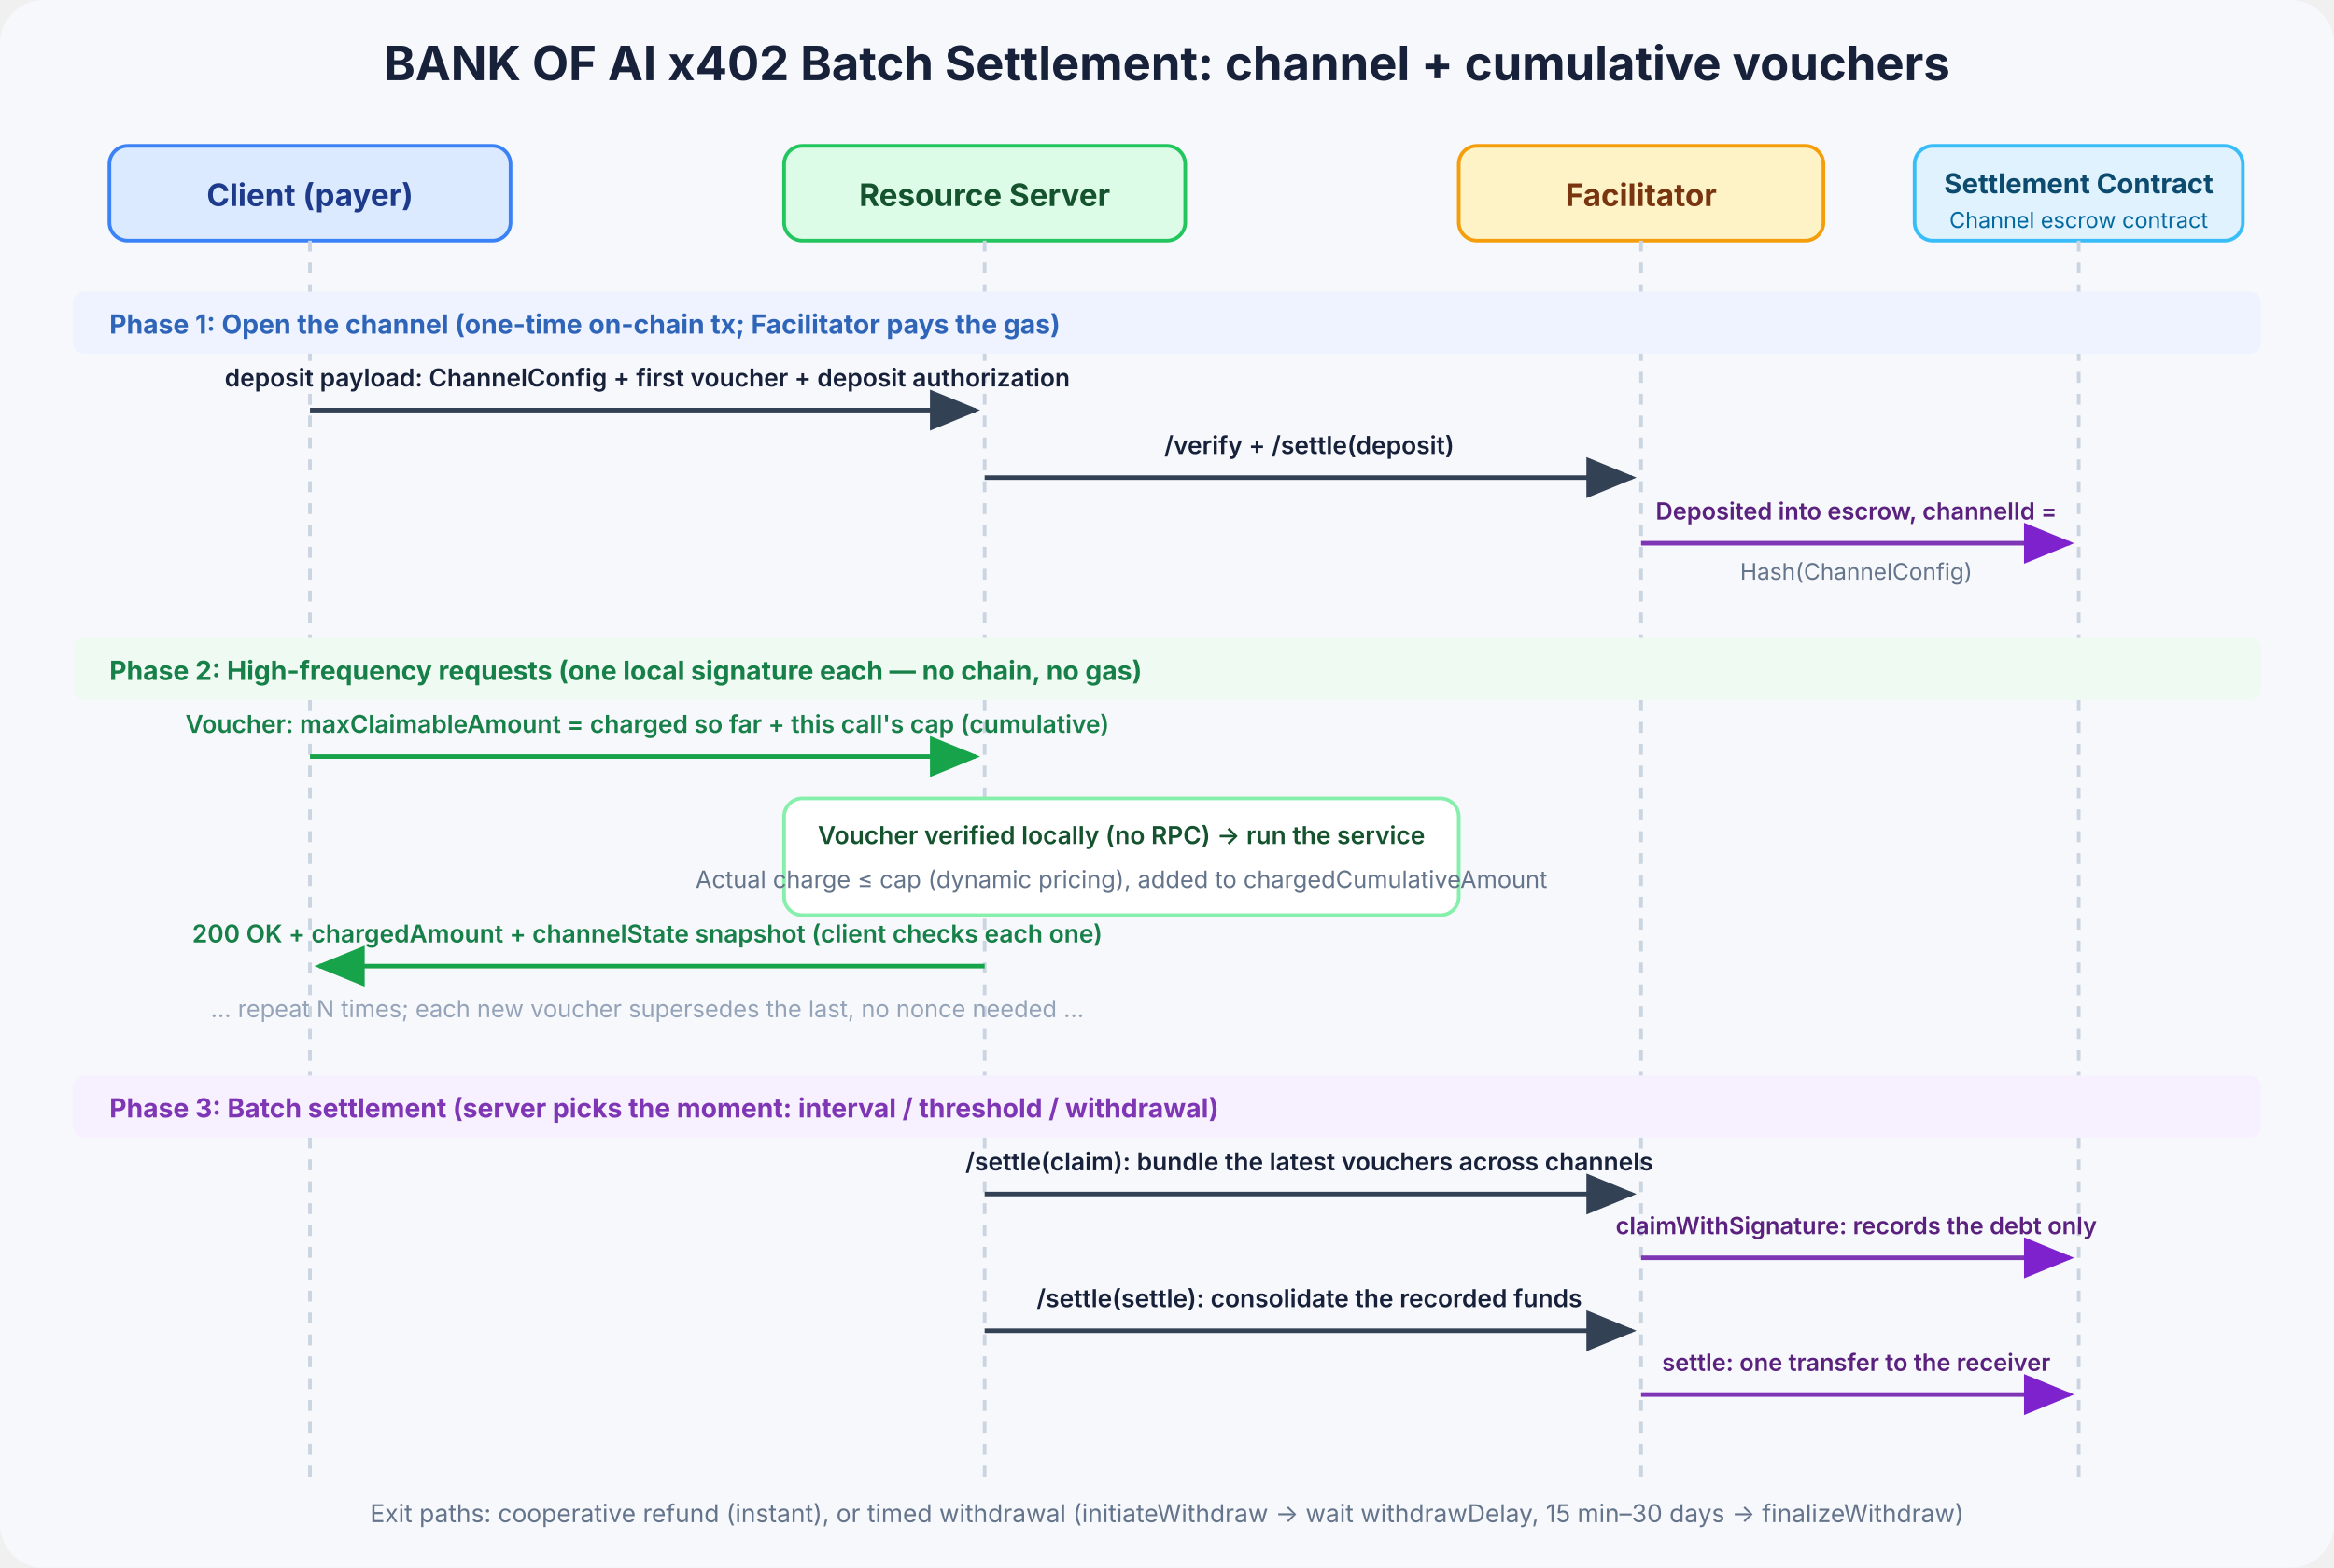
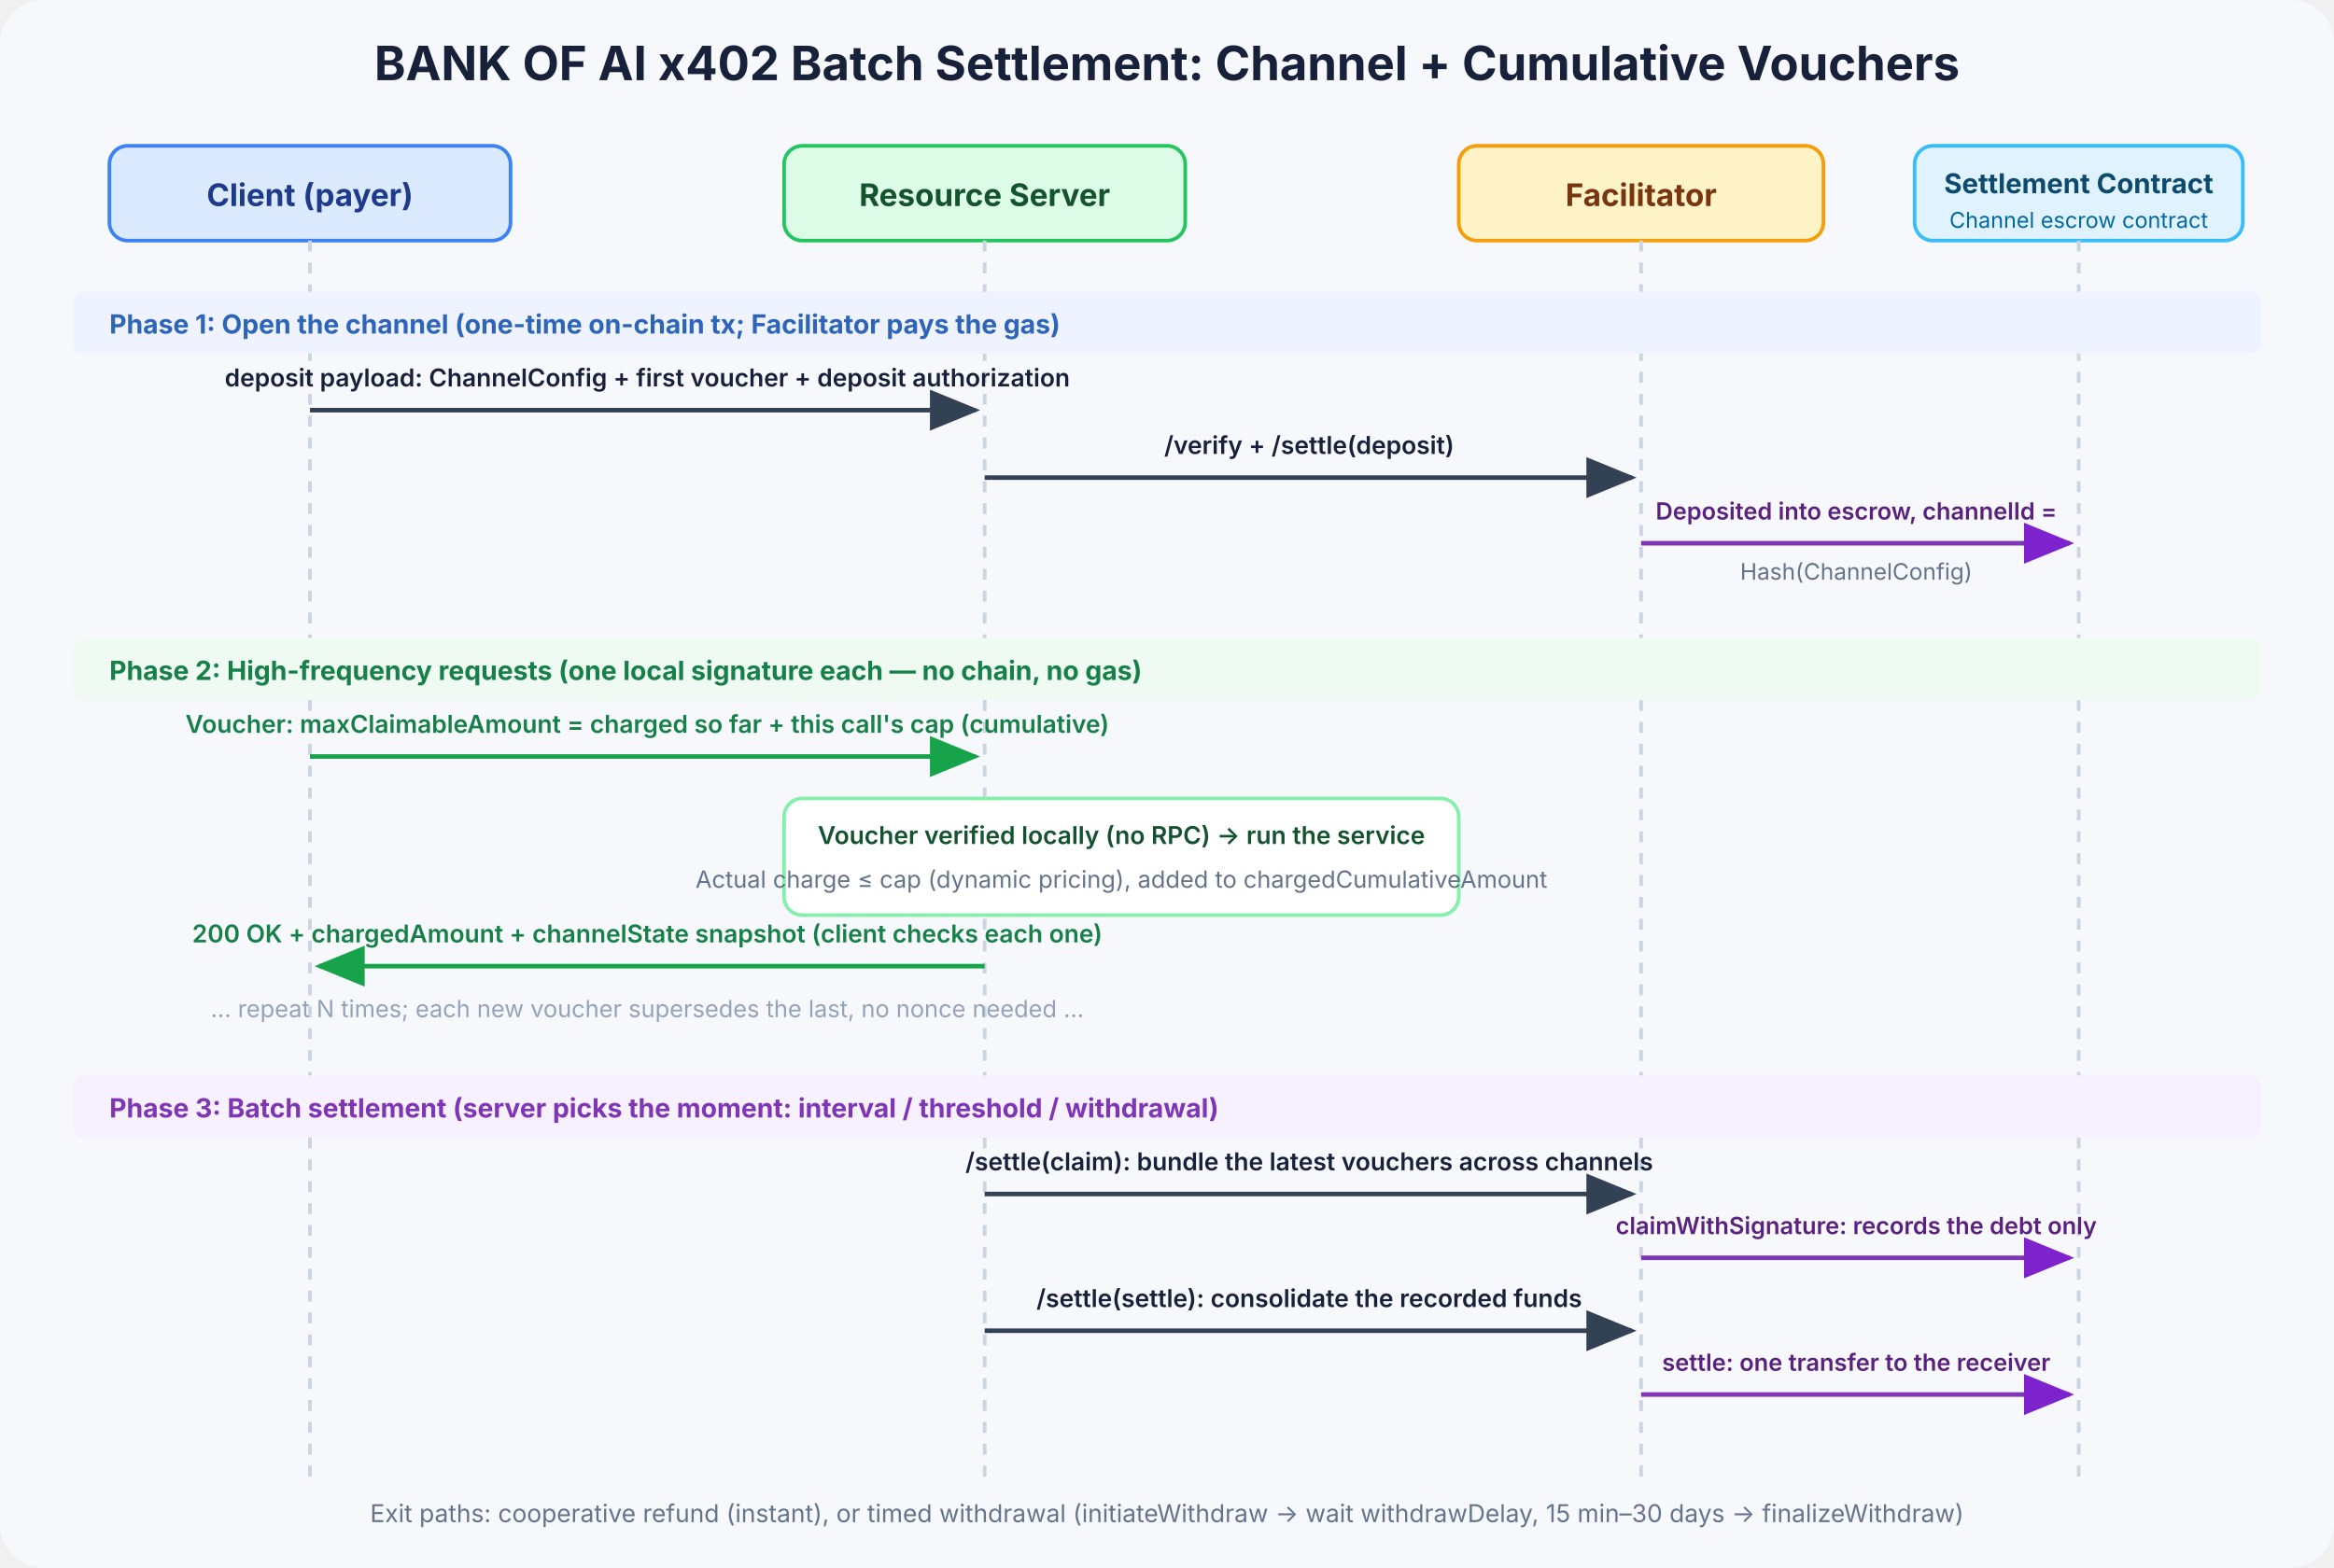
<svg xmlns="http://www.w3.org/2000/svg" width="1280" height="860" viewBox="0 0 1280 860" font-family="-apple-system,'PingFang SC','Helvetica Neue',sans-serif">
  <defs>
    <marker id="p1" markerWidth="11" markerHeight="9" refX="10" refY="4.5" orient="auto">
      <path d="M0,0 L11,4.5 L0,9 z" fill="#334155" />
    </marker>
    <marker id="p2" markerWidth="11" markerHeight="9" refX="10" refY="4.5" orient="auto">
      <path d="M0,0 L11,4.5 L0,9 z" fill="#16a34a" />
    </marker>
    <marker id="p3" markerWidth="11" markerHeight="9" refX="10" refY="4.5" orient="auto">
      <path d="M0,0 L11,4.5 L0,9 z" fill="#7e22ce" />
    </marker>
  </defs>
  <rect width="1280" height="860" rx="24" fill="#F7F8FC" />
-   <text x="640" y="44" text-anchor="middle" font-size="26" font-weight="700" fill="#17213A">BANK OF AI x402 Batch Settlement: channel + cumulative vouchers</text>
+   <text x="640" y="44" text-anchor="middle" font-size="26" font-weight="700" fill="#17213A">BANK OF AI x402 Batch Settlement: Channel + Cumulative Vouchers</text>
  <rect x="60" y="80" width="220" height="52" rx="10" fill="#dbeafe" stroke="#3b82f6" stroke-width="2" />
  <text x="170" y="113" text-anchor="middle" font-size="17" font-weight="700" fill="#1e3a8a">Client (payer)</text>
  <rect x="430" y="80" width="220" height="52" rx="10" fill="#dcfce7" stroke="#22c55e" stroke-width="2" />
  <text x="540" y="113" text-anchor="middle" font-size="17" font-weight="700" fill="#14532d">Resource Server</text>
  <rect x="800" y="80" width="200" height="52" rx="10" fill="#fef3c7" stroke="#f59e0b" stroke-width="2" />
  <text x="900" y="113" text-anchor="middle" font-size="17" font-weight="700" fill="#78350f">Facilitator</text>
  <rect x="1050" y="80" width="180" height="52" rx="10" fill="#E0F2FE" stroke="#38BDF8" stroke-width="2" />
  <text x="1140" y="106" text-anchor="middle" font-size="15" font-weight="700" fill="#0C4A6E">Settlement Contract</text>
  <text x="1140" y="125" text-anchor="middle" font-size="12" fill="#0369A1">Channel escrow contract</text>
  <line x1="170" y1="132" x2="170" y2="810" stroke="#CBD5E1" stroke-width="2" stroke-dasharray="6,6" />
  <line x1="540" y1="132" x2="540" y2="810" stroke="#CBD5E1" stroke-width="2" stroke-dasharray="6,6" />
  <line x1="900" y1="132" x2="900" y2="810" stroke="#CBD5E1" stroke-width="2" stroke-dasharray="6,6" />
  <line x1="1140" y1="132" x2="1140" y2="810" stroke="#CBD5E1" stroke-width="2" stroke-dasharray="6,6" />
  <rect x="40" y="160" width="1200" height="34" rx="6" fill="#EEF3FF" />
  <text x="60" y="183" font-size="14.5" font-weight="700" fill="#2F65B8">Phase 1: Open the channel (one-time on-chain tx; Facilitator pays the gas)</text>
  <line x1="170" y1="225" x2="535" y2="225" stroke="#334155" stroke-width="2.5" marker-end="url(#p1)" />
  <text x="355" y="212" text-anchor="middle" font-size="13.5" font-weight="600" fill="#17213A">deposit payload: ChannelConfig + first voucher + deposit authorization</text>
  <line x1="540" y1="262" x2="895" y2="262" stroke="#334155" stroke-width="2.5" marker-end="url(#p1)" />
  <text x="718" y="249" text-anchor="middle" font-size="13.5" font-weight="600" fill="#17213A">/verify + /settle(deposit)</text>
  <line x1="900" y1="298" x2="1135" y2="298" stroke="#7E36B5" stroke-width="2.5" marker-end="url(#p3)" />
  <text x="1018" y="285" text-anchor="middle" font-size="13" font-weight="600" fill="#5B217F">Deposited into escrow, channelId =</text>
  <text x="1018" y="318" text-anchor="middle" font-size="12.5" fill="#64748B">Hash(ChannelConfig)</text>
  <rect x="40" y="350" width="1200" height="34" rx="6" fill="#EFFAF3" />
  <text x="60" y="373" font-size="14.5" font-weight="700" fill="#168048">Phase 2: High-frequency requests (one local signature each — no chain, no gas)</text>
  <line x1="170" y1="415" x2="535" y2="415" stroke="#16A34A" stroke-width="2.5" marker-end="url(#p2)" />
  <text x="355" y="402" text-anchor="middle" font-size="13.5" font-weight="600" fill="#168048">Voucher: maxClaimableAmount = charged so far + this call's cap (cumulative)</text>
  <rect x="430" y="438" width="370" height="64" rx="10" fill="#FFFFFF" stroke="#86EFAc" stroke-width="2" />
  <text x="615" y="463" text-anchor="middle" font-size="13.5" font-weight="600" fill="#14532D">Voucher verified locally (no RPC) → run the service</text>
  <text x="615" y="487" text-anchor="middle" font-size="13" fill="#64748B">Actual charge ≤ cap (dynamic pricing), added to chargedCumulativeAmount</text>
  <line x1="540" y1="530" x2="175" y2="530" stroke="#16A34A" stroke-width="2.5" marker-end="url(#p2)" />
  <text x="355" y="517" text-anchor="middle" font-size="13.5" font-weight="600" fill="#168048">200 OK + chargedAmount + channelState snapshot (client checks each one)</text>
  <text x="355" y="558" text-anchor="middle" font-size="13" fill="#94A3B8">… repeat N times; each new voucher supersedes the last, no nonce needed …</text>
  <rect x="40" y="590" width="1200" height="34" rx="6" fill="#F7F0FF" />
  <text x="60" y="613" font-size="14.5" font-weight="700" fill="#7E36B5">Phase 3: Batch settlement (server picks the moment: interval / threshold / withdrawal)</text>
  <line x1="540" y1="655" x2="895" y2="655" stroke="#334155" stroke-width="2.5" marker-end="url(#p1)" />
  <text x="718" y="642" text-anchor="middle" font-size="13.5" font-weight="600" fill="#17213A">/settle(claim): bundle the latest vouchers across channels</text>
  <line x1="900" y1="690" x2="1135" y2="690" stroke="#7E36B5" stroke-width="2.5" marker-end="url(#p3)" />
  <text x="1018" y="677" text-anchor="middle" font-size="13" font-weight="600" fill="#5B217F">claimWithSignature: records the debt only</text>
  <line x1="540" y1="730" x2="895" y2="730" stroke="#334155" stroke-width="2.5" marker-end="url(#p1)" />
  <text x="718" y="717" text-anchor="middle" font-size="13.5" font-weight="600" fill="#17213A">/settle(settle): consolidate the recorded funds</text>
  <line x1="900" y1="765" x2="1135" y2="765" stroke="#7E36B5" stroke-width="2.5" marker-end="url(#p3)" />
  <text x="1018" y="752" text-anchor="middle" font-size="13" font-weight="600" fill="#5B217F">settle: one transfer to the receiver</text>
  <text x="640" y="835" text-anchor="middle" font-size="13.5" fill="#64748B">Exit paths: cooperative refund (instant), or timed withdrawal (initiateWithdraw → wait withdrawDelay, 15 min–30 days → finalizeWithdraw)</text>
</svg>
